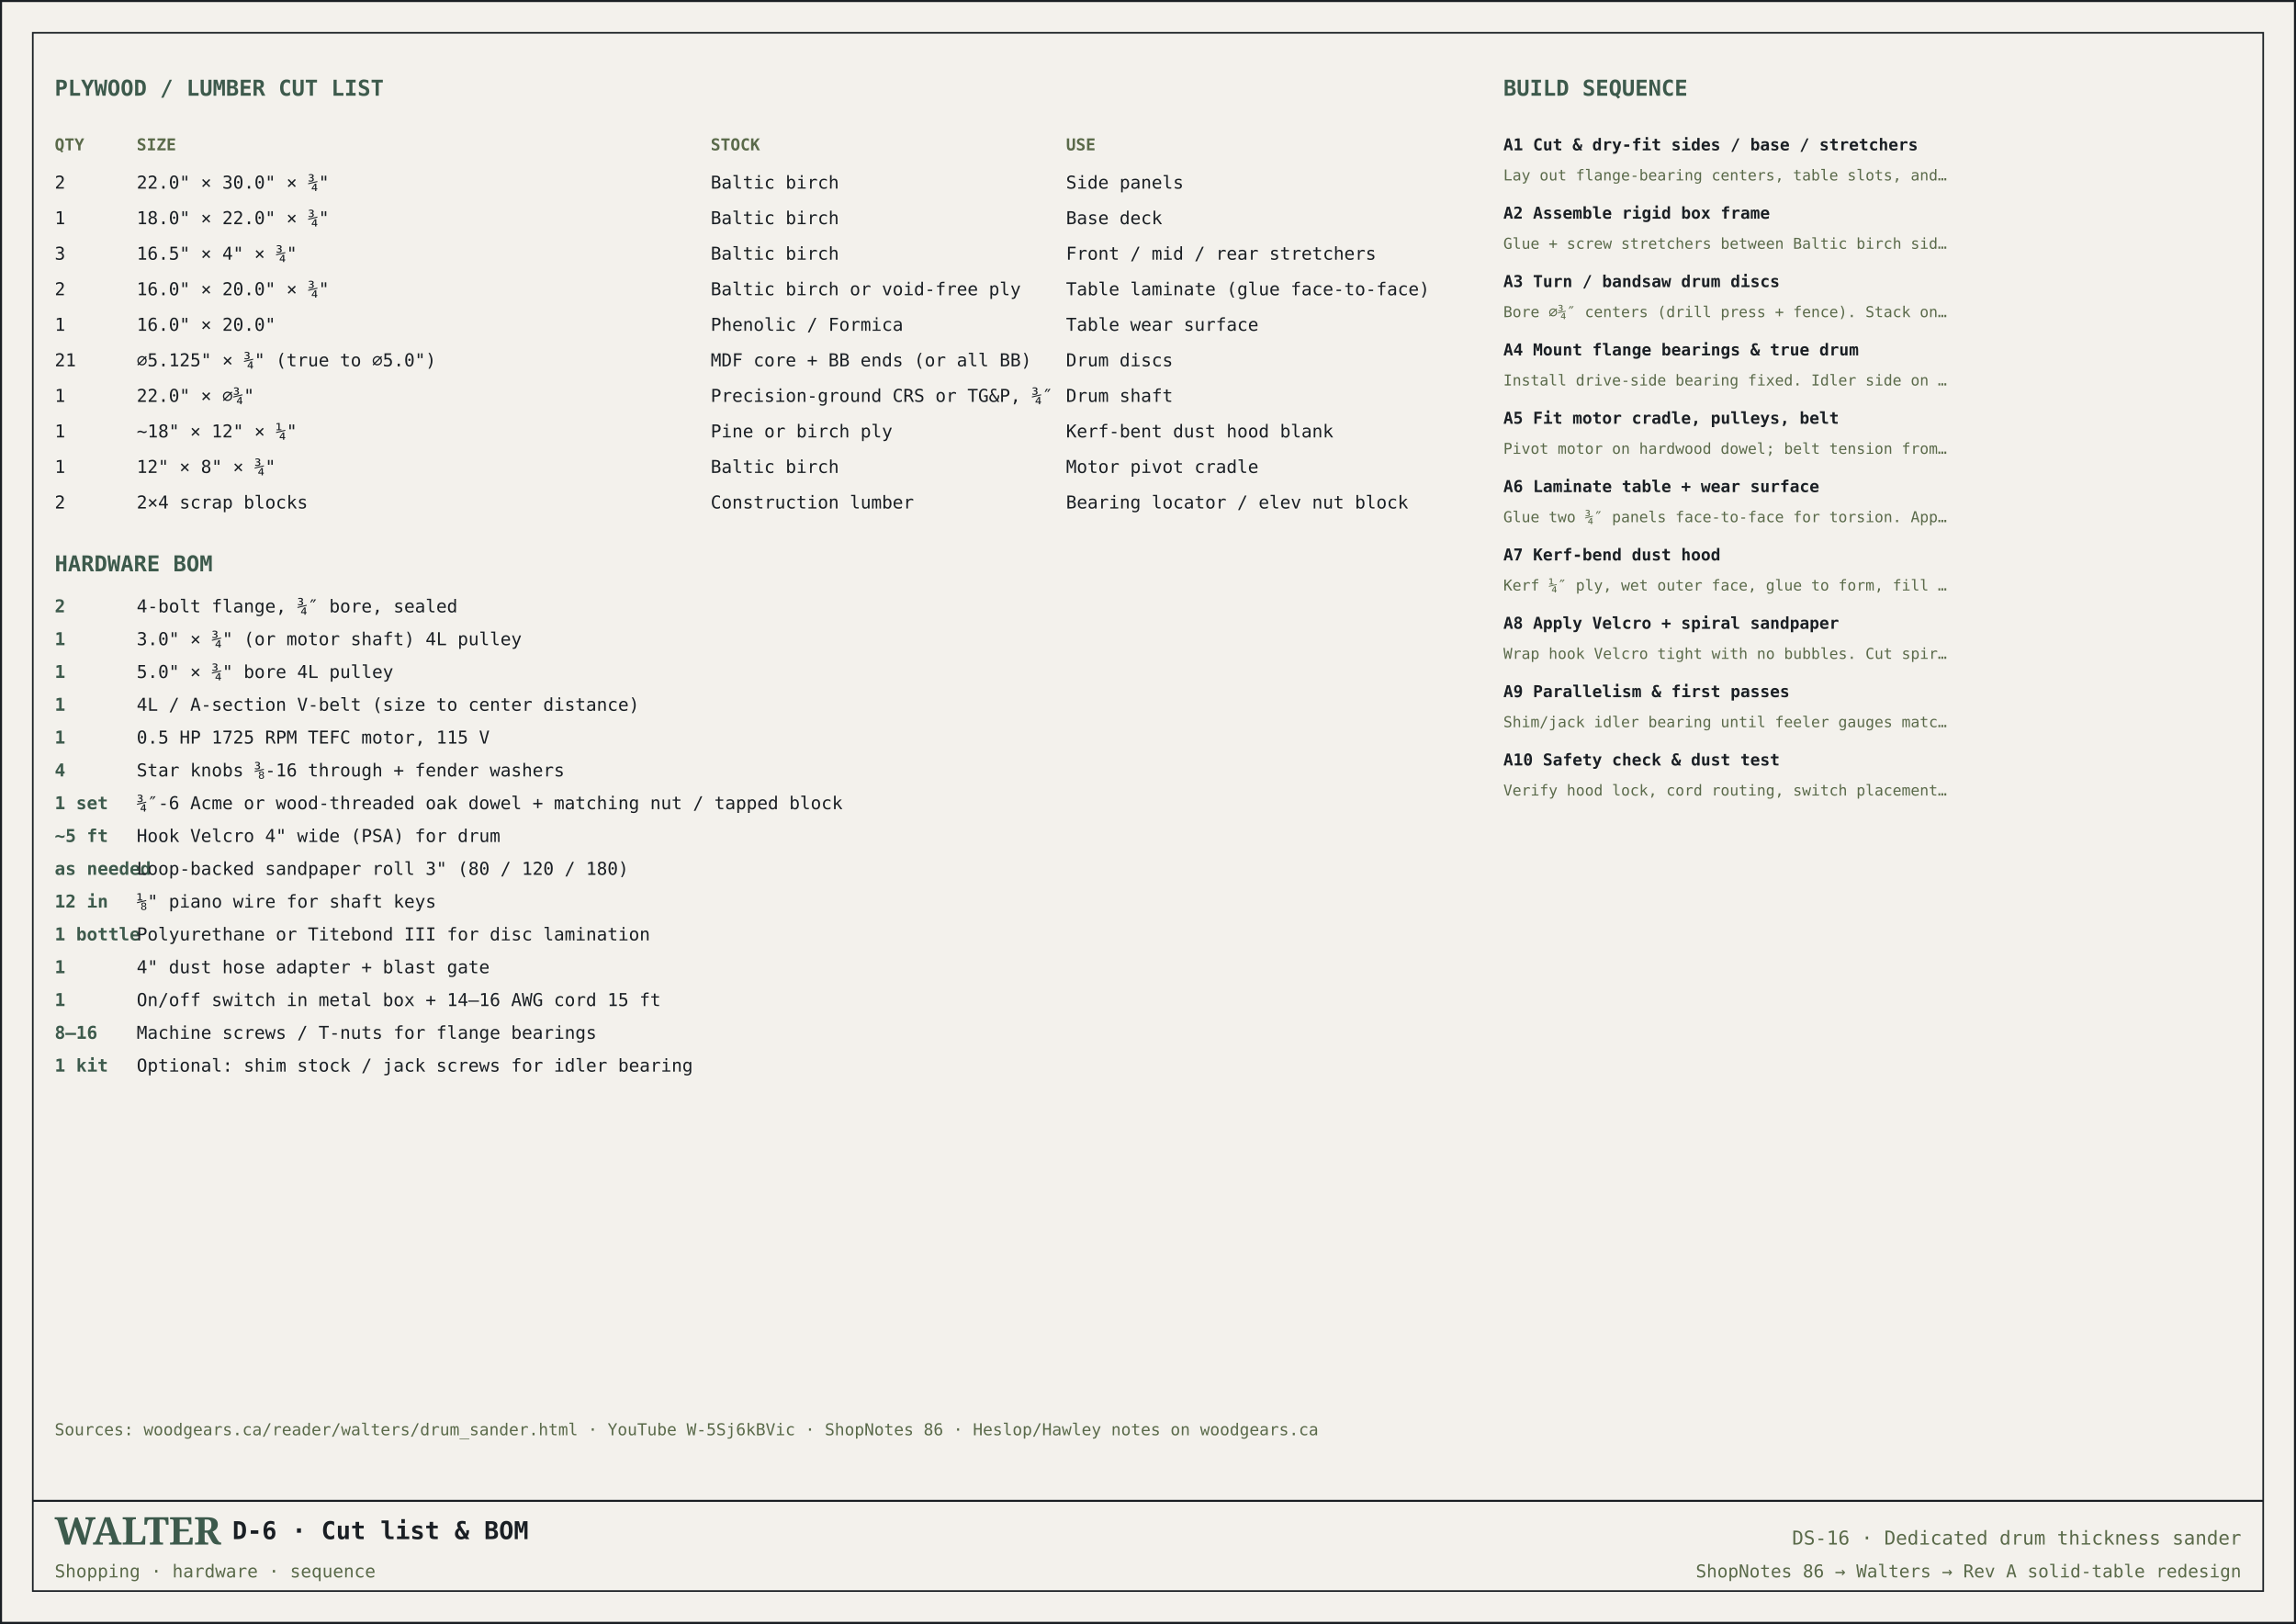
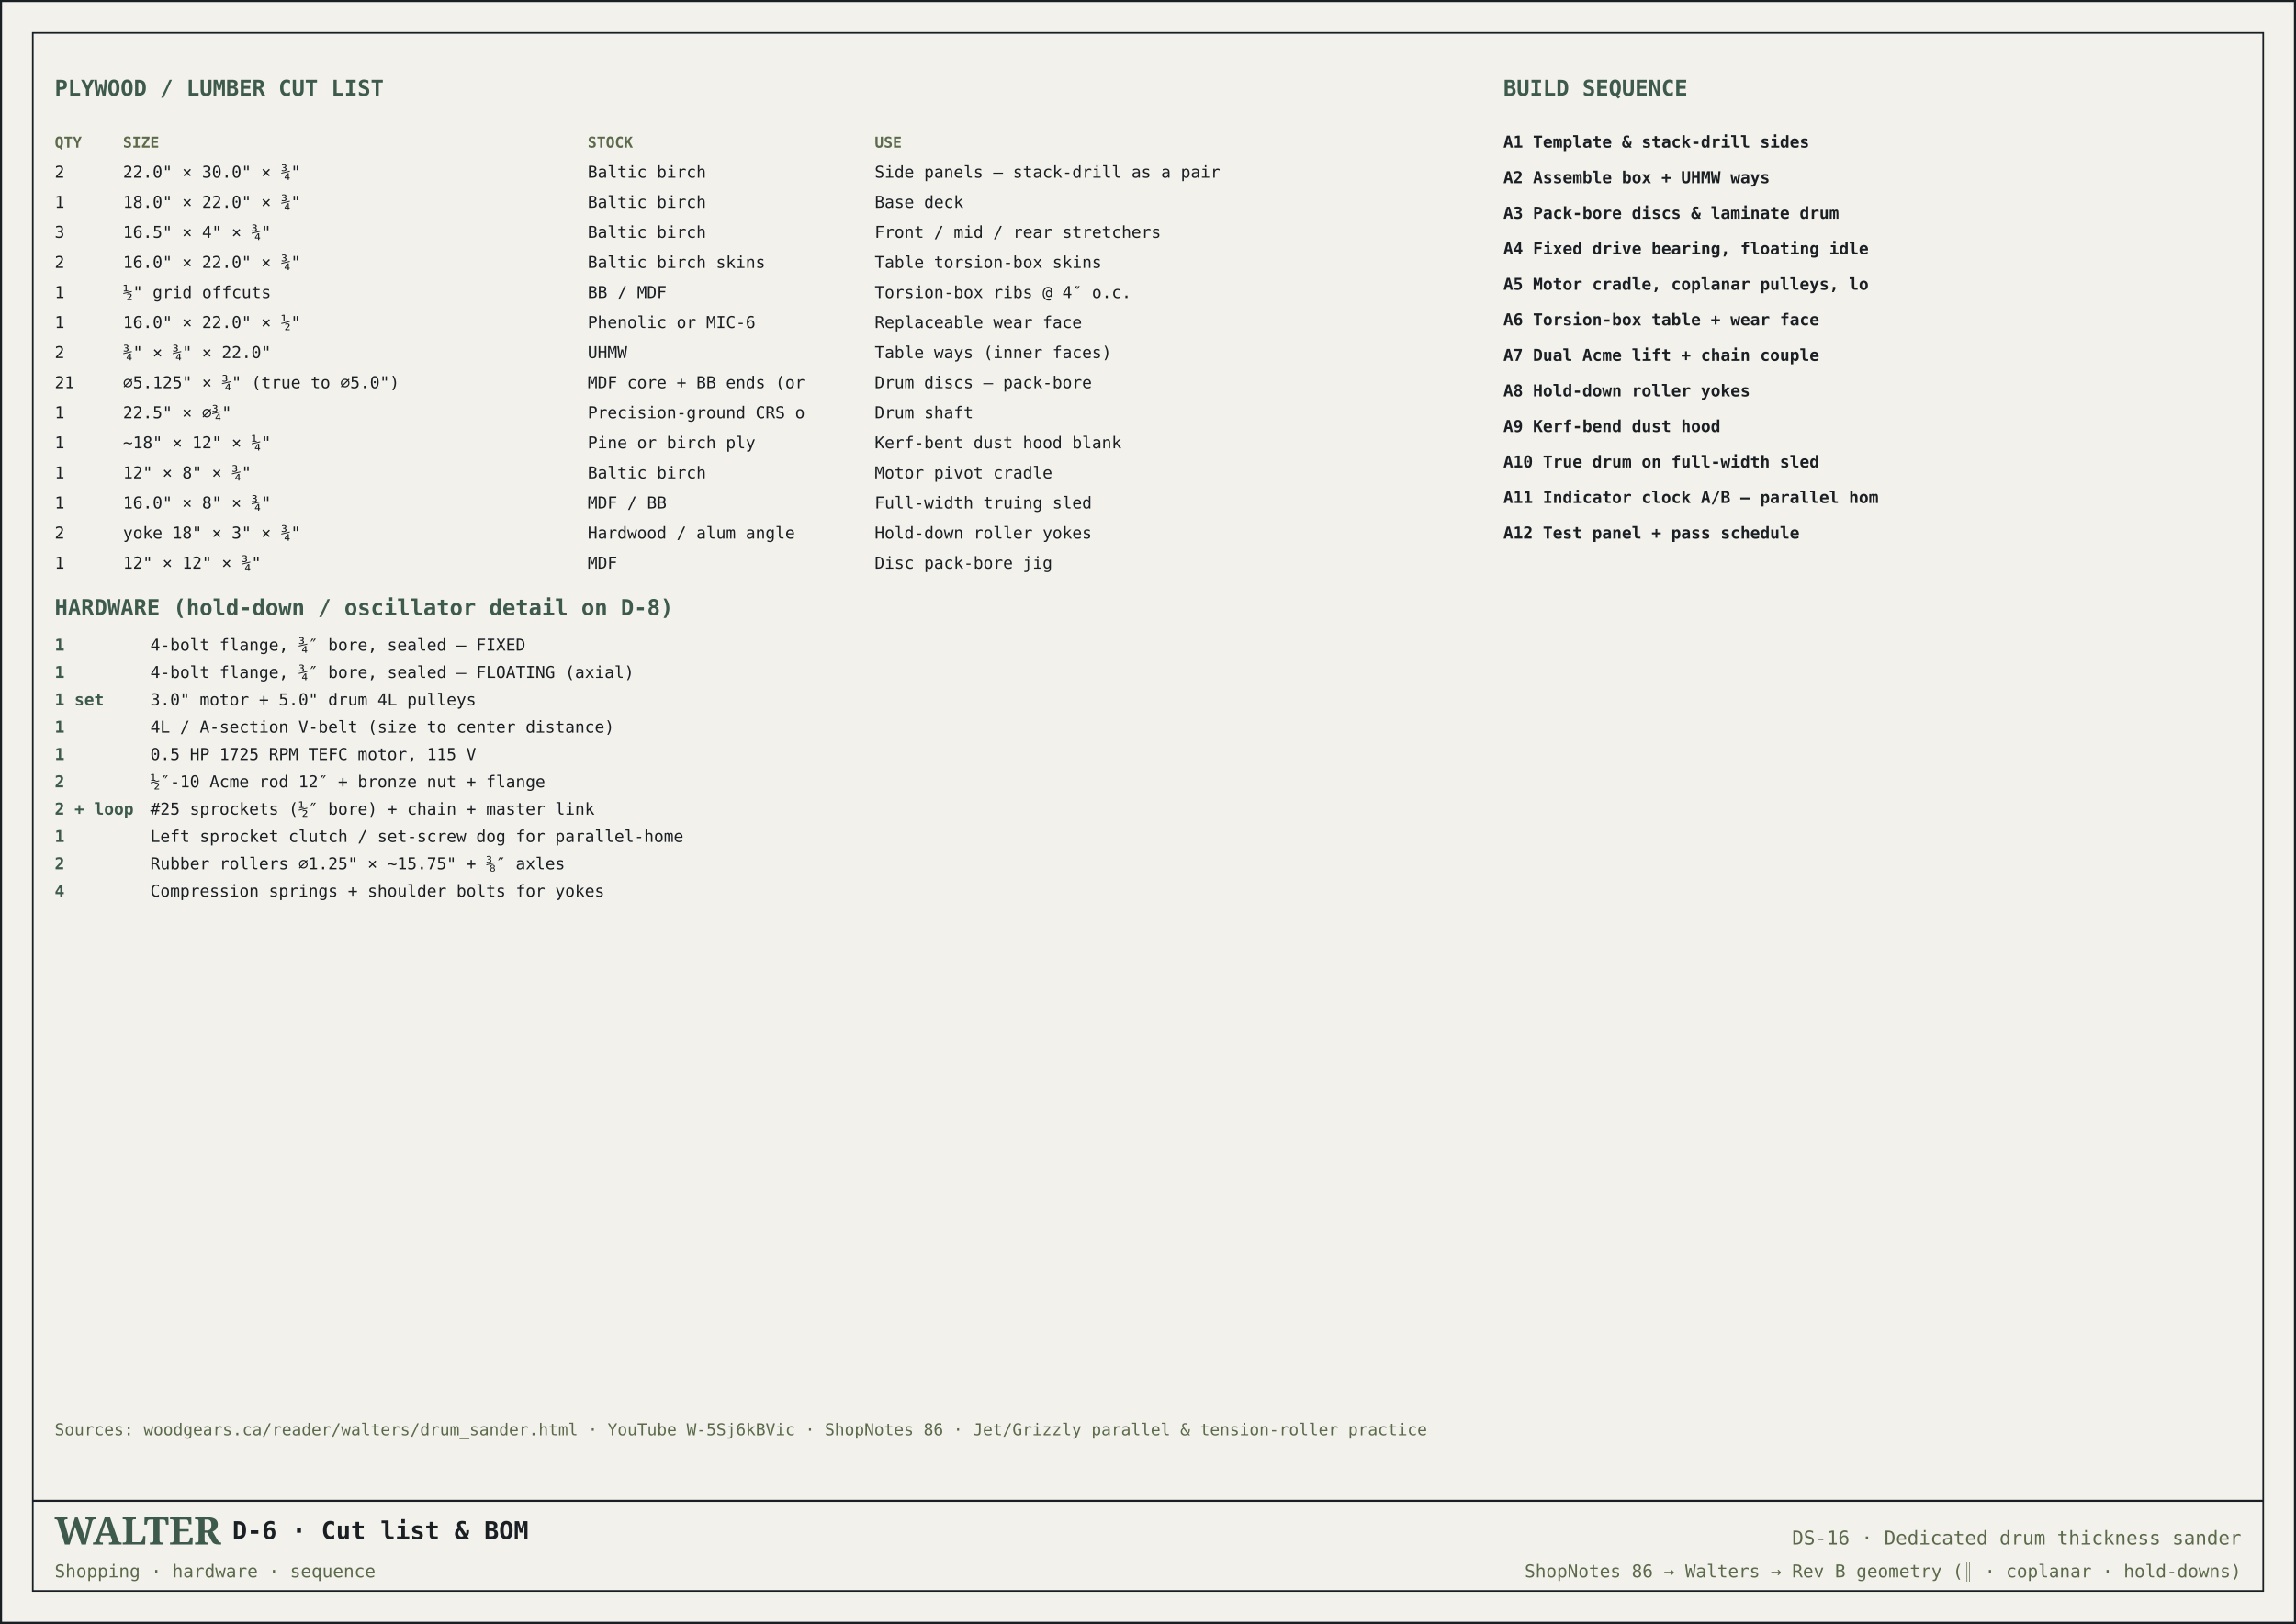
<svg xmlns="http://www.w3.org/2000/svg" width="1680" height="1188" viewBox="0 0 1680 1188">
  <rect x="0.0" y="0.0" width="1680.0" height="1188.0" fill="#f3f1ec" stroke="#1a1f24" stroke-width="3" />
  <rect x="24.0" y="24.0" width="1632.0" height="1140.0" fill="none" stroke="#1a1f24" stroke-width="1.2" />
  <line x1="24.0" y1="1098.0" x2="1656.0" y2="1098.0" stroke="#1a1f24" stroke-width="1.5" />
  <text x="40.0" y="1130.0" font-family="Georgia, serif" font-size="28" fill="#3d5a4c" text-anchor="start" font-weight="600">WALTER</text>
  <text x="170.0" y="1126.0" font-family="IBM Plex Mono, Menlo, monospace" font-size="18" fill="#1a1f24" text-anchor="start" font-weight="600">D-6  ·  Cut list &amp; BOM</text>
  <text x="40.0" y="1154.0" font-family="IBM Plex Mono, Menlo, monospace" font-size="13" fill="#5a6a4a" text-anchor="start">Shopping · hardware · sequence</text>
  <text x="1640.0" y="1130.0" font-family="IBM Plex Mono, Menlo, monospace" font-size="14" fill="#5a6a4a" text-anchor="end">DS-16 · Dedicated drum thickness sander</text>
-   <text x="1640.0" y="1154.0" font-family="IBM Plex Mono, Menlo, monospace" font-size="13" fill="#5a6a4a" text-anchor="end">ShopNotes 86 → Walters → Rev A solid-table redesign</text>
+   <text x="1640.0" y="1154.0" font-family="IBM Plex Mono, Menlo, monospace" font-size="13" fill="#5a6a4a" text-anchor="end">ShopNotes 86 → Walters → Rev B geometry (∥ · coplanar · hold-downs)</text>
  <text x="40.0" y="70.0" font-family="IBM Plex Mono, Menlo, monospace" font-size="16" fill="#3d5a4c" text-anchor="start" font-weight="600">PLYWOOD / LUMBER CUT LIST</text>
-   <text x="40.0" y="110.0" font-family="IBM Plex Mono, Menlo, monospace" font-size="12" fill="#5a6a4a" text-anchor="start" font-weight="600">QTY</text>
-   <text x="100.0" y="110.0" font-family="IBM Plex Mono, Menlo, monospace" font-size="12" fill="#5a6a4a" text-anchor="start" font-weight="600">SIZE</text>
-   <text x="520.0" y="110.0" font-family="IBM Plex Mono, Menlo, monospace" font-size="12" fill="#5a6a4a" text-anchor="start" font-weight="600">STOCK</text>
-   <text x="780.0" y="110.0" font-family="IBM Plex Mono, Menlo, monospace" font-size="12" fill="#5a6a4a" text-anchor="start" font-weight="600">USE</text>
-   <text x="40.0" y="138.0" font-family="IBM Plex Mono, Menlo, monospace" font-size="13" fill="#1a1f24" text-anchor="start">2</text>
-   <text x="100.0" y="138.0" font-family="IBM Plex Mono, Menlo, monospace" font-size="13" fill="#1a1f24" text-anchor="start">22.0" × 30.0" × ¾"</text>
-   <text x="520.0" y="138.0" font-family="IBM Plex Mono, Menlo, monospace" font-size="13" fill="#1a1f24" text-anchor="start">Baltic birch</text>
-   <text x="780.0" y="138.0" font-family="IBM Plex Mono, Menlo, monospace" font-size="13" fill="#1a1f24" text-anchor="start">Side panels</text>
-   <text x="40.0" y="164.0" font-family="IBM Plex Mono, Menlo, monospace" font-size="13" fill="#1a1f24" text-anchor="start">1</text>
-   <text x="100.0" y="164.0" font-family="IBM Plex Mono, Menlo, monospace" font-size="13" fill="#1a1f24" text-anchor="start">18.0" × 22.0" × ¾"</text>
-   <text x="520.0" y="164.0" font-family="IBM Plex Mono, Menlo, monospace" font-size="13" fill="#1a1f24" text-anchor="start">Baltic birch</text>
-   <text x="780.0" y="164.0" font-family="IBM Plex Mono, Menlo, monospace" font-size="13" fill="#1a1f24" text-anchor="start">Base deck</text>
-   <text x="40.0" y="190.0" font-family="IBM Plex Mono, Menlo, monospace" font-size="13" fill="#1a1f24" text-anchor="start">3</text>
-   <text x="100.0" y="190.0" font-family="IBM Plex Mono, Menlo, monospace" font-size="13" fill="#1a1f24" text-anchor="start">16.5" × 4" × ¾"</text>
-   <text x="520.0" y="190.0" font-family="IBM Plex Mono, Menlo, monospace" font-size="13" fill="#1a1f24" text-anchor="start">Baltic birch</text>
-   <text x="780.0" y="190.0" font-family="IBM Plex Mono, Menlo, monospace" font-size="13" fill="#1a1f24" text-anchor="start">Front / mid / rear stretchers</text>
-   <text x="40.0" y="216.0" font-family="IBM Plex Mono, Menlo, monospace" font-size="13" fill="#1a1f24" text-anchor="start">2</text>
-   <text x="100.0" y="216.0" font-family="IBM Plex Mono, Menlo, monospace" font-size="13" fill="#1a1f24" text-anchor="start">16.0" × 20.0" × ¾"</text>
-   <text x="520.0" y="216.0" font-family="IBM Plex Mono, Menlo, monospace" font-size="13" fill="#1a1f24" text-anchor="start">Baltic birch or void-free ply</text>
-   <text x="780.0" y="216.0" font-family="IBM Plex Mono, Menlo, monospace" font-size="13" fill="#1a1f24" text-anchor="start">Table laminate (glue face-to-face)</text>
-   <text x="40.0" y="242.0" font-family="IBM Plex Mono, Menlo, monospace" font-size="13" fill="#1a1f24" text-anchor="start">1</text>
-   <text x="100.0" y="242.0" font-family="IBM Plex Mono, Menlo, monospace" font-size="13" fill="#1a1f24" text-anchor="start">16.0" × 20.0"</text>
-   <text x="520.0" y="242.0" font-family="IBM Plex Mono, Menlo, monospace" font-size="13" fill="#1a1f24" text-anchor="start">Phenolic / Formica</text>
-   <text x="780.0" y="242.0" font-family="IBM Plex Mono, Menlo, monospace" font-size="13" fill="#1a1f24" text-anchor="start">Table wear surface</text>
-   <text x="40.0" y="268.0" font-family="IBM Plex Mono, Menlo, monospace" font-size="13" fill="#1a1f24" text-anchor="start">21</text>
-   <text x="100.0" y="268.0" font-family="IBM Plex Mono, Menlo, monospace" font-size="13" fill="#1a1f24" text-anchor="start">⌀5.125" × ¾" (true to ⌀5.0")</text>
-   <text x="520.0" y="268.0" font-family="IBM Plex Mono, Menlo, monospace" font-size="13" fill="#1a1f24" text-anchor="start">MDF core + BB ends (or all BB)</text>
-   <text x="780.0" y="268.0" font-family="IBM Plex Mono, Menlo, monospace" font-size="13" fill="#1a1f24" text-anchor="start">Drum discs</text>
-   <text x="40.0" y="294.0" font-family="IBM Plex Mono, Menlo, monospace" font-size="13" fill="#1a1f24" text-anchor="start">1</text>
-   <text x="100.0" y="294.0" font-family="IBM Plex Mono, Menlo, monospace" font-size="13" fill="#1a1f24" text-anchor="start">22.0" × ⌀¾"</text>
-   <text x="520.0" y="294.0" font-family="IBM Plex Mono, Menlo, monospace" font-size="13" fill="#1a1f24" text-anchor="start">Precision-ground CRS or TG&amp;P, ¾″</text>
-   <text x="780.0" y="294.0" font-family="IBM Plex Mono, Menlo, monospace" font-size="13" fill="#1a1f24" text-anchor="start">Drum shaft</text>
-   <text x="40.0" y="320.0" font-family="IBM Plex Mono, Menlo, monospace" font-size="13" fill="#1a1f24" text-anchor="start">1</text>
-   <text x="100.0" y="320.0" font-family="IBM Plex Mono, Menlo, monospace" font-size="13" fill="#1a1f24" text-anchor="start">~18" × 12" × ¼"</text>
-   <text x="520.0" y="320.0" font-family="IBM Plex Mono, Menlo, monospace" font-size="13" fill="#1a1f24" text-anchor="start">Pine or birch ply</text>
-   <text x="780.0" y="320.0" font-family="IBM Plex Mono, Menlo, monospace" font-size="13" fill="#1a1f24" text-anchor="start">Kerf-bent dust hood blank</text>
-   <text x="40.0" y="346.0" font-family="IBM Plex Mono, Menlo, monospace" font-size="13" fill="#1a1f24" text-anchor="start">1</text>
-   <text x="100.0" y="346.0" font-family="IBM Plex Mono, Menlo, monospace" font-size="13" fill="#1a1f24" text-anchor="start">12" × 8" × ¾"</text>
-   <text x="520.0" y="346.0" font-family="IBM Plex Mono, Menlo, monospace" font-size="13" fill="#1a1f24" text-anchor="start">Baltic birch</text>
-   <text x="780.0" y="346.0" font-family="IBM Plex Mono, Menlo, monospace" font-size="13" fill="#1a1f24" text-anchor="start">Motor pivot cradle</text>
-   <text x="40.0" y="372.0" font-family="IBM Plex Mono, Menlo, monospace" font-size="13" fill="#1a1f24" text-anchor="start">2</text>
-   <text x="100.0" y="372.0" font-family="IBM Plex Mono, Menlo, monospace" font-size="13" fill="#1a1f24" text-anchor="start">2×4 scrap blocks</text>
-   <text x="520.0" y="372.0" font-family="IBM Plex Mono, Menlo, monospace" font-size="13" fill="#1a1f24" text-anchor="start">Construction lumber</text>
-   <text x="780.0" y="372.0" font-family="IBM Plex Mono, Menlo, monospace" font-size="13" fill="#1a1f24" text-anchor="start">Bearing locator / elev nut block</text>
-   <text x="40.0" y="418.0" font-family="IBM Plex Mono, Menlo, monospace" font-size="16" fill="#3d5a4c" text-anchor="start" font-weight="600">HARDWARE BOM</text>
-   <text x="40.0" y="448.0" font-family="IBM Plex Mono, Menlo, monospace" font-size="13" fill="#3d5a4c" text-anchor="start" font-weight="600">2</text>
-   <text x="100.0" y="448.0" font-family="IBM Plex Mono, Menlo, monospace" font-size="13" fill="#1a1f24" text-anchor="start">4-bolt flange, ¾″ bore, sealed</text>
-   <text x="40.0" y="472.0" font-family="IBM Plex Mono, Menlo, monospace" font-size="13" fill="#3d5a4c" text-anchor="start" font-weight="600">1</text>
-   <text x="100.0" y="472.0" font-family="IBM Plex Mono, Menlo, monospace" font-size="13" fill="#1a1f24" text-anchor="start">3.0" × ¾" (or motor shaft) 4L pulley</text>
-   <text x="40.0" y="496.0" font-family="IBM Plex Mono, Menlo, monospace" font-size="13" fill="#3d5a4c" text-anchor="start" font-weight="600">1</text>
-   <text x="100.0" y="496.0" font-family="IBM Plex Mono, Menlo, monospace" font-size="13" fill="#1a1f24" text-anchor="start">5.0" × ¾" bore 4L pulley</text>
-   <text x="40.0" y="520.0" font-family="IBM Plex Mono, Menlo, monospace" font-size="13" fill="#3d5a4c" text-anchor="start" font-weight="600">1</text>
-   <text x="100.0" y="520.0" font-family="IBM Plex Mono, Menlo, monospace" font-size="13" fill="#1a1f24" text-anchor="start">4L / A-section V-belt (size to center distance)</text>
-   <text x="40.0" y="544.0" font-family="IBM Plex Mono, Menlo, monospace" font-size="13" fill="#3d5a4c" text-anchor="start" font-weight="600">1</text>
-   <text x="100.0" y="544.0" font-family="IBM Plex Mono, Menlo, monospace" font-size="13" fill="#1a1f24" text-anchor="start">0.5 HP 1725 RPM TEFC motor, 115 V</text>
-   <text x="40.0" y="568.0" font-family="IBM Plex Mono, Menlo, monospace" font-size="13" fill="#3d5a4c" text-anchor="start" font-weight="600">4</text>
-   <text x="100.0" y="568.0" font-family="IBM Plex Mono, Menlo, monospace" font-size="13" fill="#1a1f24" text-anchor="start">Star knobs ⅜-16 through + fender washers</text>
-   <text x="40.0" y="592.0" font-family="IBM Plex Mono, Menlo, monospace" font-size="13" fill="#3d5a4c" text-anchor="start" font-weight="600">1 set</text>
-   <text x="100.0" y="592.0" font-family="IBM Plex Mono, Menlo, monospace" font-size="13" fill="#1a1f24" text-anchor="start">¾″-6 Acme or wood-threaded oak dowel + matching nut / tapped block</text>
-   <text x="40.0" y="616.0" font-family="IBM Plex Mono, Menlo, monospace" font-size="13" fill="#3d5a4c" text-anchor="start" font-weight="600">~5 ft</text>
-   <text x="100.0" y="616.0" font-family="IBM Plex Mono, Menlo, monospace" font-size="13" fill="#1a1f24" text-anchor="start">Hook Velcro 4" wide (PSA) for drum</text>
-   <text x="40.0" y="640.0" font-family="IBM Plex Mono, Menlo, monospace" font-size="13" fill="#3d5a4c" text-anchor="start" font-weight="600">as needed</text>
-   <text x="100.0" y="640.0" font-family="IBM Plex Mono, Menlo, monospace" font-size="13" fill="#1a1f24" text-anchor="start">Loop-backed sandpaper roll 3" (80 / 120 / 180)</text>
-   <text x="40.0" y="664.0" font-family="IBM Plex Mono, Menlo, monospace" font-size="13" fill="#3d5a4c" text-anchor="start" font-weight="600">12 in</text>
-   <text x="100.0" y="664.0" font-family="IBM Plex Mono, Menlo, monospace" font-size="13" fill="#1a1f24" text-anchor="start">⅛" piano wire for shaft keys</text>
-   <text x="40.0" y="688.0" font-family="IBM Plex Mono, Menlo, monospace" font-size="13" fill="#3d5a4c" text-anchor="start" font-weight="600">1 bottle</text>
-   <text x="100.0" y="688.0" font-family="IBM Plex Mono, Menlo, monospace" font-size="13" fill="#1a1f24" text-anchor="start">Polyurethane or Titebond III for disc lamination</text>
-   <text x="40.0" y="712.0" font-family="IBM Plex Mono, Menlo, monospace" font-size="13" fill="#3d5a4c" text-anchor="start" font-weight="600">1</text>
-   <text x="100.0" y="712.0" font-family="IBM Plex Mono, Menlo, monospace" font-size="13" fill="#1a1f24" text-anchor="start">4" dust hose adapter + blast gate</text>
-   <text x="40.0" y="736.0" font-family="IBM Plex Mono, Menlo, monospace" font-size="13" fill="#3d5a4c" text-anchor="start" font-weight="600">1</text>
-   <text x="100.0" y="736.0" font-family="IBM Plex Mono, Menlo, monospace" font-size="13" fill="#1a1f24" text-anchor="start">On/off switch in metal box + 14–16 AWG cord 15 ft</text>
-   <text x="40.0" y="760.0" font-family="IBM Plex Mono, Menlo, monospace" font-size="13" fill="#3d5a4c" text-anchor="start" font-weight="600">8–16</text>
-   <text x="100.0" y="760.0" font-family="IBM Plex Mono, Menlo, monospace" font-size="13" fill="#1a1f24" text-anchor="start">Machine screws / T-nuts for flange bearings</text>
-   <text x="40.0" y="784.0" font-family="IBM Plex Mono, Menlo, monospace" font-size="13" fill="#3d5a4c" text-anchor="start" font-weight="600">1 kit</text>
-   <text x="100.0" y="784.0" font-family="IBM Plex Mono, Menlo, monospace" font-size="13" fill="#1a1f24" text-anchor="start">Optional: shim stock / jack screws for idler bearing</text>
+   <text x="40.0" y="108.0" font-family="IBM Plex Mono, Menlo, monospace" font-size="11" fill="#5a6a4a" text-anchor="start" font-weight="600">QTY</text>
+   <text x="90.0" y="108.0" font-family="IBM Plex Mono, Menlo, monospace" font-size="11" fill="#5a6a4a" text-anchor="start" font-weight="600">SIZE</text>
+   <text x="430.0" y="108.0" font-family="IBM Plex Mono, Menlo, monospace" font-size="11" fill="#5a6a4a" text-anchor="start" font-weight="600">STOCK</text>
+   <text x="640.0" y="108.0" font-family="IBM Plex Mono, Menlo, monospace" font-size="11" fill="#5a6a4a" text-anchor="start" font-weight="600">USE</text>
+   <text x="40.0" y="130.0" font-family="IBM Plex Mono, Menlo, monospace" font-size="12" fill="#1a1f24" text-anchor="start">2</text>
+   <text x="90.0" y="130.0" font-family="IBM Plex Mono, Menlo, monospace" font-size="12" fill="#1a1f24" text-anchor="start">22.0" × 30.0" × ¾"</text>
+   <text x="430.0" y="130.0" font-family="IBM Plex Mono, Menlo, monospace" font-size="12" fill="#1a1f24" text-anchor="start">Baltic birch</text>
+   <text x="640.0" y="130.0" font-family="IBM Plex Mono, Menlo, monospace" font-size="12" fill="#1a1f24" text-anchor="start">Side panels — stack-drill as a pair</text>
+   <text x="40.0" y="152.0" font-family="IBM Plex Mono, Menlo, monospace" font-size="12" fill="#1a1f24" text-anchor="start">1</text>
+   <text x="90.0" y="152.0" font-family="IBM Plex Mono, Menlo, monospace" font-size="12" fill="#1a1f24" text-anchor="start">18.0" × 22.0" × ¾"</text>
+   <text x="430.0" y="152.0" font-family="IBM Plex Mono, Menlo, monospace" font-size="12" fill="#1a1f24" text-anchor="start">Baltic birch</text>
+   <text x="640.0" y="152.0" font-family="IBM Plex Mono, Menlo, monospace" font-size="12" fill="#1a1f24" text-anchor="start">Base deck</text>
+   <text x="40.0" y="174.0" font-family="IBM Plex Mono, Menlo, monospace" font-size="12" fill="#1a1f24" text-anchor="start">3</text>
+   <text x="90.0" y="174.0" font-family="IBM Plex Mono, Menlo, monospace" font-size="12" fill="#1a1f24" text-anchor="start">16.5" × 4" × ¾"</text>
+   <text x="430.0" y="174.0" font-family="IBM Plex Mono, Menlo, monospace" font-size="12" fill="#1a1f24" text-anchor="start">Baltic birch</text>
+   <text x="640.0" y="174.0" font-family="IBM Plex Mono, Menlo, monospace" font-size="12" fill="#1a1f24" text-anchor="start">Front / mid / rear stretchers</text>
+   <text x="40.0" y="196.0" font-family="IBM Plex Mono, Menlo, monospace" font-size="12" fill="#1a1f24" text-anchor="start">2</text>
+   <text x="90.0" y="196.0" font-family="IBM Plex Mono, Menlo, monospace" font-size="12" fill="#1a1f24" text-anchor="start">16.0" × 22.0" × ¾"</text>
+   <text x="430.0" y="196.0" font-family="IBM Plex Mono, Menlo, monospace" font-size="12" fill="#1a1f24" text-anchor="start">Baltic birch skins</text>
+   <text x="640.0" y="196.0" font-family="IBM Plex Mono, Menlo, monospace" font-size="12" fill="#1a1f24" text-anchor="start">Table torsion-box skins</text>
+   <text x="40.0" y="218.0" font-family="IBM Plex Mono, Menlo, monospace" font-size="12" fill="#1a1f24" text-anchor="start">1</text>
+   <text x="90.0" y="218.0" font-family="IBM Plex Mono, Menlo, monospace" font-size="12" fill="#1a1f24" text-anchor="start">½" grid offcuts</text>
+   <text x="430.0" y="218.0" font-family="IBM Plex Mono, Menlo, monospace" font-size="12" fill="#1a1f24" text-anchor="start">BB / MDF</text>
+   <text x="640.0" y="218.0" font-family="IBM Plex Mono, Menlo, monospace" font-size="12" fill="#1a1f24" text-anchor="start">Torsion-box ribs @ 4″ o.c.</text>
+   <text x="40.0" y="240.0" font-family="IBM Plex Mono, Menlo, monospace" font-size="12" fill="#1a1f24" text-anchor="start">1</text>
+   <text x="90.0" y="240.0" font-family="IBM Plex Mono, Menlo, monospace" font-size="12" fill="#1a1f24" text-anchor="start">16.0" × 22.0" × ½"</text>
+   <text x="430.0" y="240.0" font-family="IBM Plex Mono, Menlo, monospace" font-size="12" fill="#1a1f24" text-anchor="start">Phenolic or MIC-6</text>
+   <text x="640.0" y="240.0" font-family="IBM Plex Mono, Menlo, monospace" font-size="12" fill="#1a1f24" text-anchor="start">Replaceable wear face</text>
+   <text x="40.0" y="262.0" font-family="IBM Plex Mono, Menlo, monospace" font-size="12" fill="#1a1f24" text-anchor="start">2</text>
+   <text x="90.0" y="262.0" font-family="IBM Plex Mono, Menlo, monospace" font-size="12" fill="#1a1f24" text-anchor="start">¾" × ¾" × 22.0"</text>
+   <text x="430.0" y="262.0" font-family="IBM Plex Mono, Menlo, monospace" font-size="12" fill="#1a1f24" text-anchor="start">UHMW</text>
+   <text x="640.0" y="262.0" font-family="IBM Plex Mono, Menlo, monospace" font-size="12" fill="#1a1f24" text-anchor="start">Table ways (inner faces)</text>
+   <text x="40.0" y="284.0" font-family="IBM Plex Mono, Menlo, monospace" font-size="12" fill="#1a1f24" text-anchor="start">21</text>
+   <text x="90.0" y="284.0" font-family="IBM Plex Mono, Menlo, monospace" font-size="12" fill="#1a1f24" text-anchor="start">⌀5.125" × ¾" (true to ⌀5.0")</text>
+   <text x="430.0" y="284.0" font-family="IBM Plex Mono, Menlo, monospace" font-size="12" fill="#1a1f24" text-anchor="start">MDF core + BB ends (or</text>
+   <text x="640.0" y="284.0" font-family="IBM Plex Mono, Menlo, monospace" font-size="12" fill="#1a1f24" text-anchor="start">Drum discs — pack-bore</text>
+   <text x="40.0" y="306.0" font-family="IBM Plex Mono, Menlo, monospace" font-size="12" fill="#1a1f24" text-anchor="start">1</text>
+   <text x="90.0" y="306.0" font-family="IBM Plex Mono, Menlo, monospace" font-size="12" fill="#1a1f24" text-anchor="start">22.5" × ⌀¾"</text>
+   <text x="430.0" y="306.0" font-family="IBM Plex Mono, Menlo, monospace" font-size="12" fill="#1a1f24" text-anchor="start">Precision-ground CRS o</text>
+   <text x="640.0" y="306.0" font-family="IBM Plex Mono, Menlo, monospace" font-size="12" fill="#1a1f24" text-anchor="start">Drum shaft</text>
+   <text x="40.0" y="328.0" font-family="IBM Plex Mono, Menlo, monospace" font-size="12" fill="#1a1f24" text-anchor="start">1</text>
+   <text x="90.0" y="328.0" font-family="IBM Plex Mono, Menlo, monospace" font-size="12" fill="#1a1f24" text-anchor="start">~18" × 12" × ¼"</text>
+   <text x="430.0" y="328.0" font-family="IBM Plex Mono, Menlo, monospace" font-size="12" fill="#1a1f24" text-anchor="start">Pine or birch ply</text>
+   <text x="640.0" y="328.0" font-family="IBM Plex Mono, Menlo, monospace" font-size="12" fill="#1a1f24" text-anchor="start">Kerf-bent dust hood blank</text>
+   <text x="40.0" y="350.0" font-family="IBM Plex Mono, Menlo, monospace" font-size="12" fill="#1a1f24" text-anchor="start">1</text>
+   <text x="90.0" y="350.0" font-family="IBM Plex Mono, Menlo, monospace" font-size="12" fill="#1a1f24" text-anchor="start">12" × 8" × ¾"</text>
+   <text x="430.0" y="350.0" font-family="IBM Plex Mono, Menlo, monospace" font-size="12" fill="#1a1f24" text-anchor="start">Baltic birch</text>
+   <text x="640.0" y="350.0" font-family="IBM Plex Mono, Menlo, monospace" font-size="12" fill="#1a1f24" text-anchor="start">Motor pivot cradle</text>
+   <text x="40.0" y="372.0" font-family="IBM Plex Mono, Menlo, monospace" font-size="12" fill="#1a1f24" text-anchor="start">1</text>
+   <text x="90.0" y="372.0" font-family="IBM Plex Mono, Menlo, monospace" font-size="12" fill="#1a1f24" text-anchor="start">16.0" × 8" × ¾"</text>
+   <text x="430.0" y="372.0" font-family="IBM Plex Mono, Menlo, monospace" font-size="12" fill="#1a1f24" text-anchor="start">MDF / BB</text>
+   <text x="640.0" y="372.0" font-family="IBM Plex Mono, Menlo, monospace" font-size="12" fill="#1a1f24" text-anchor="start">Full-width truing sled</text>
+   <text x="40.0" y="394.0" font-family="IBM Plex Mono, Menlo, monospace" font-size="12" fill="#1a1f24" text-anchor="start">2</text>
+   <text x="90.0" y="394.0" font-family="IBM Plex Mono, Menlo, monospace" font-size="12" fill="#1a1f24" text-anchor="start">yoke 18" × 3" × ¾"</text>
+   <text x="430.0" y="394.0" font-family="IBM Plex Mono, Menlo, monospace" font-size="12" fill="#1a1f24" text-anchor="start">Hardwood / alum angle</text>
+   <text x="640.0" y="394.0" font-family="IBM Plex Mono, Menlo, monospace" font-size="12" fill="#1a1f24" text-anchor="start">Hold-down roller yokes</text>
+   <text x="40.0" y="416.0" font-family="IBM Plex Mono, Menlo, monospace" font-size="12" fill="#1a1f24" text-anchor="start">1</text>
+   <text x="90.0" y="416.0" font-family="IBM Plex Mono, Menlo, monospace" font-size="12" fill="#1a1f24" text-anchor="start">12" × 12" × ¾"</text>
+   <text x="430.0" y="416.0" font-family="IBM Plex Mono, Menlo, monospace" font-size="12" fill="#1a1f24" text-anchor="start">MDF</text>
+   <text x="640.0" y="416.0" font-family="IBM Plex Mono, Menlo, monospace" font-size="12" fill="#1a1f24" text-anchor="start">Disc pack-bore jig</text>
+   <text x="40.0" y="450.0" font-family="IBM Plex Mono, Menlo, monospace" font-size="16" fill="#3d5a4c" text-anchor="start" font-weight="600">HARDWARE (hold-down / oscillator detail on D-8)</text>
+   <text x="40.0" y="476.0" font-family="IBM Plex Mono, Menlo, monospace" font-size="12" fill="#3d5a4c" text-anchor="start" font-weight="600">1</text>
+   <text x="110.0" y="476.0" font-family="IBM Plex Mono, Menlo, monospace" font-size="12" fill="#1a1f24" text-anchor="start">4-bolt flange, ¾″ bore, sealed — FIXED</text>
+   <text x="40.0" y="496.0" font-family="IBM Plex Mono, Menlo, monospace" font-size="12" fill="#3d5a4c" text-anchor="start" font-weight="600">1</text>
+   <text x="110.0" y="496.0" font-family="IBM Plex Mono, Menlo, monospace" font-size="12" fill="#1a1f24" text-anchor="start">4-bolt flange, ¾″ bore, sealed — FLOATING (axial)</text>
+   <text x="40.0" y="516.0" font-family="IBM Plex Mono, Menlo, monospace" font-size="12" fill="#3d5a4c" text-anchor="start" font-weight="600">1 set</text>
+   <text x="110.0" y="516.0" font-family="IBM Plex Mono, Menlo, monospace" font-size="12" fill="#1a1f24" text-anchor="start">3.0" motor + 5.0" drum 4L pulleys</text>
+   <text x="40.0" y="536.0" font-family="IBM Plex Mono, Menlo, monospace" font-size="12" fill="#3d5a4c" text-anchor="start" font-weight="600">1</text>
+   <text x="110.0" y="536.0" font-family="IBM Plex Mono, Menlo, monospace" font-size="12" fill="#1a1f24" text-anchor="start">4L / A-section V-belt (size to center distance)</text>
+   <text x="40.0" y="556.0" font-family="IBM Plex Mono, Menlo, monospace" font-size="12" fill="#3d5a4c" text-anchor="start" font-weight="600">1</text>
+   <text x="110.0" y="556.0" font-family="IBM Plex Mono, Menlo, monospace" font-size="12" fill="#1a1f24" text-anchor="start">0.5 HP 1725 RPM TEFC motor, 115 V</text>
+   <text x="40.0" y="576.0" font-family="IBM Plex Mono, Menlo, monospace" font-size="12" fill="#3d5a4c" text-anchor="start" font-weight="600">2</text>
+   <text x="110.0" y="576.0" font-family="IBM Plex Mono, Menlo, monospace" font-size="12" fill="#1a1f24" text-anchor="start">½″-10 Acme rod 12″ + bronze nut + flange</text>
+   <text x="40.0" y="596.0" font-family="IBM Plex Mono, Menlo, monospace" font-size="12" fill="#3d5a4c" text-anchor="start" font-weight="600">2 + loop</text>
+   <text x="110.0" y="596.0" font-family="IBM Plex Mono, Menlo, monospace" font-size="12" fill="#1a1f24" text-anchor="start">#25 sprockets (½″ bore) + chain + master link</text>
+   <text x="40.0" y="616.0" font-family="IBM Plex Mono, Menlo, monospace" font-size="12" fill="#3d5a4c" text-anchor="start" font-weight="600">1</text>
+   <text x="110.0" y="616.0" font-family="IBM Plex Mono, Menlo, monospace" font-size="12" fill="#1a1f24" text-anchor="start">Left sprocket clutch / set-screw dog for parallel-home</text>
+   <text x="40.0" y="636.0" font-family="IBM Plex Mono, Menlo, monospace" font-size="12" fill="#3d5a4c" text-anchor="start" font-weight="600">2</text>
+   <text x="110.0" y="636.0" font-family="IBM Plex Mono, Menlo, monospace" font-size="12" fill="#1a1f24" text-anchor="start">Rubber rollers ⌀1.25" × ~15.75" + ⅜″ axles</text>
+   <text x="40.0" y="656.0" font-family="IBM Plex Mono, Menlo, monospace" font-size="12" fill="#3d5a4c" text-anchor="start" font-weight="600">4</text>
+   <text x="110.0" y="656.0" font-family="IBM Plex Mono, Menlo, monospace" font-size="12" fill="#1a1f24" text-anchor="start">Compression springs + shoulder bolts for yokes</text>
  <text x="1100.0" y="70.0" font-family="IBM Plex Mono, Menlo, monospace" font-size="16" fill="#3d5a4c" text-anchor="start" font-weight="600">BUILD SEQUENCE</text>
-   <text x="1100.0" y="110.0" font-family="IBM Plex Mono, Menlo, monospace" font-size="12" fill="#1a1f24" text-anchor="start" font-weight="600">A1  Cut &amp; dry-fit sides / base / stretchers</text>
-   <text x="1100.0" y="132.0" font-family="IBM Plex Mono, Menlo, monospace" font-size="11" fill="#5a6a4a" text-anchor="start">Lay out flange-bearing centers, table slots, and…</text>
-   <text x="1100.0" y="160.0" font-family="IBM Plex Mono, Menlo, monospace" font-size="12" fill="#1a1f24" text-anchor="start" font-weight="600">A2  Assemble rigid box frame</text>
-   <text x="1100.0" y="182.0" font-family="IBM Plex Mono, Menlo, monospace" font-size="11" fill="#5a6a4a" text-anchor="start">Glue + screw stretchers between Baltic birch sid…</text>
-   <text x="1100.0" y="210.0" font-family="IBM Plex Mono, Menlo, monospace" font-size="12" fill="#1a1f24" text-anchor="start" font-weight="600">A3  Turn / bandsaw drum discs</text>
-   <text x="1100.0" y="232.0" font-family="IBM Plex Mono, Menlo, monospace" font-size="11" fill="#5a6a4a" text-anchor="start">Bore ⌀¾″ centers (drill press + fence). Stack on…</text>
-   <text x="1100.0" y="260.0" font-family="IBM Plex Mono, Menlo, monospace" font-size="12" fill="#1a1f24" text-anchor="start" font-weight="600">A4  Mount flange bearings &amp; true drum</text>
-   <text x="1100.0" y="282.0" font-family="IBM Plex Mono, Menlo, monospace" font-size="11" fill="#5a6a4a" text-anchor="start">Install drive-side bearing fixed. Idler side on …</text>
-   <text x="1100.0" y="310.0" font-family="IBM Plex Mono, Menlo, monospace" font-size="12" fill="#1a1f24" text-anchor="start" font-weight="600">A5  Fit motor cradle, pulleys, belt</text>
-   <text x="1100.0" y="332.0" font-family="IBM Plex Mono, Menlo, monospace" font-size="11" fill="#5a6a4a" text-anchor="start">Pivot motor on hardwood dowel; belt tension from…</text>
-   <text x="1100.0" y="360.0" font-family="IBM Plex Mono, Menlo, monospace" font-size="12" fill="#1a1f24" text-anchor="start" font-weight="600">A6  Laminate table + wear surface</text>
-   <text x="1100.0" y="382.0" font-family="IBM Plex Mono, Menlo, monospace" font-size="11" fill="#5a6a4a" text-anchor="start">Glue two ¾″ panels face-to-face for torsion. App…</text>
-   <text x="1100.0" y="410.0" font-family="IBM Plex Mono, Menlo, monospace" font-size="12" fill="#1a1f24" text-anchor="start" font-weight="600">A7  Kerf-bend dust hood</text>
-   <text x="1100.0" y="432.0" font-family="IBM Plex Mono, Menlo, monospace" font-size="11" fill="#5a6a4a" text-anchor="start">Kerf ¼″ ply, wet outer face, glue to form, fill …</text>
-   <text x="1100.0" y="460.0" font-family="IBM Plex Mono, Menlo, monospace" font-size="12" fill="#1a1f24" text-anchor="start" font-weight="600">A8  Apply Velcro + spiral sandpaper</text>
-   <text x="1100.0" y="482.0" font-family="IBM Plex Mono, Menlo, monospace" font-size="11" fill="#5a6a4a" text-anchor="start">Wrap hook Velcro tight with no bubbles. Cut spir…</text>
-   <text x="1100.0" y="510.0" font-family="IBM Plex Mono, Menlo, monospace" font-size="12" fill="#1a1f24" text-anchor="start" font-weight="600">A9  Parallelism &amp; first passes</text>
-   <text x="1100.0" y="532.0" font-family="IBM Plex Mono, Menlo, monospace" font-size="11" fill="#5a6a4a" text-anchor="start">Shim/jack idler bearing until feeler gauges matc…</text>
-   <text x="1100.0" y="560.0" font-family="IBM Plex Mono, Menlo, monospace" font-size="12" fill="#1a1f24" text-anchor="start" font-weight="600">A10  Safety check &amp; dust test</text>
-   <text x="1100.0" y="582.0" font-family="IBM Plex Mono, Menlo, monospace" font-size="11" fill="#5a6a4a" text-anchor="start">Verify hood lock, cord routing, switch placement…</text>
-   <text x="40.0" y="1050.0" font-family="IBM Plex Mono, Menlo, monospace" font-size="12" fill="#5a6a4a" text-anchor="start">Sources: woodgears.ca/reader/walters/drum_sander.html · YouTube W-5Sj6kBVic · ShopNotes 86 · Heslop/Hawley notes on woodgears.ca</text>
+   <text x="1100.0" y="108.0" font-family="IBM Plex Mono, Menlo, monospace" font-size="12" fill="#1a1f24" text-anchor="start" font-weight="600">A1  Template &amp; stack-drill sides</text>
+   <text x="1100.0" y="134.0" font-family="IBM Plex Mono, Menlo, monospace" font-size="12" fill="#1a1f24" text-anchor="start" font-weight="600">A2  Assemble box + UHMW ways</text>
+   <text x="1100.0" y="160.0" font-family="IBM Plex Mono, Menlo, monospace" font-size="12" fill="#1a1f24" text-anchor="start" font-weight="600">A3  Pack-bore discs &amp; laminate drum</text>
+   <text x="1100.0" y="186.0" font-family="IBM Plex Mono, Menlo, monospace" font-size="12" fill="#1a1f24" text-anchor="start" font-weight="600">A4  Fixed drive bearing, floating idle</text>
+   <text x="1100.0" y="212.0" font-family="IBM Plex Mono, Menlo, monospace" font-size="12" fill="#1a1f24" text-anchor="start" font-weight="600">A5  Motor cradle, coplanar pulleys, lo</text>
+   <text x="1100.0" y="238.0" font-family="IBM Plex Mono, Menlo, monospace" font-size="12" fill="#1a1f24" text-anchor="start" font-weight="600">A6  Torsion-box table + wear face</text>
+   <text x="1100.0" y="264.0" font-family="IBM Plex Mono, Menlo, monospace" font-size="12" fill="#1a1f24" text-anchor="start" font-weight="600">A7  Dual Acme lift + chain couple</text>
+   <text x="1100.0" y="290.0" font-family="IBM Plex Mono, Menlo, monospace" font-size="12" fill="#1a1f24" text-anchor="start" font-weight="600">A8  Hold-down roller yokes</text>
+   <text x="1100.0" y="316.0" font-family="IBM Plex Mono, Menlo, monospace" font-size="12" fill="#1a1f24" text-anchor="start" font-weight="600">A9  Kerf-bend dust hood</text>
+   <text x="1100.0" y="342.0" font-family="IBM Plex Mono, Menlo, monospace" font-size="12" fill="#1a1f24" text-anchor="start" font-weight="600">A10  True drum on full-width sled</text>
+   <text x="1100.0" y="368.0" font-family="IBM Plex Mono, Menlo, monospace" font-size="12" fill="#1a1f24" text-anchor="start" font-weight="600">A11  Indicator clock A/B — parallel hom</text>
+   <text x="1100.0" y="394.0" font-family="IBM Plex Mono, Menlo, monospace" font-size="12" fill="#1a1f24" text-anchor="start" font-weight="600">A12  Test panel + pass schedule</text>
+   <text x="40.0" y="1050.0" font-family="IBM Plex Mono, Menlo, monospace" font-size="12" fill="#5a6a4a" text-anchor="start">Sources: woodgears.ca/reader/walters/drum_sander.html · YouTube W-5Sj6kBVic · ShopNotes 86 · Jet/Grizzly parallel &amp; tension-roller practice</text>
</svg>
